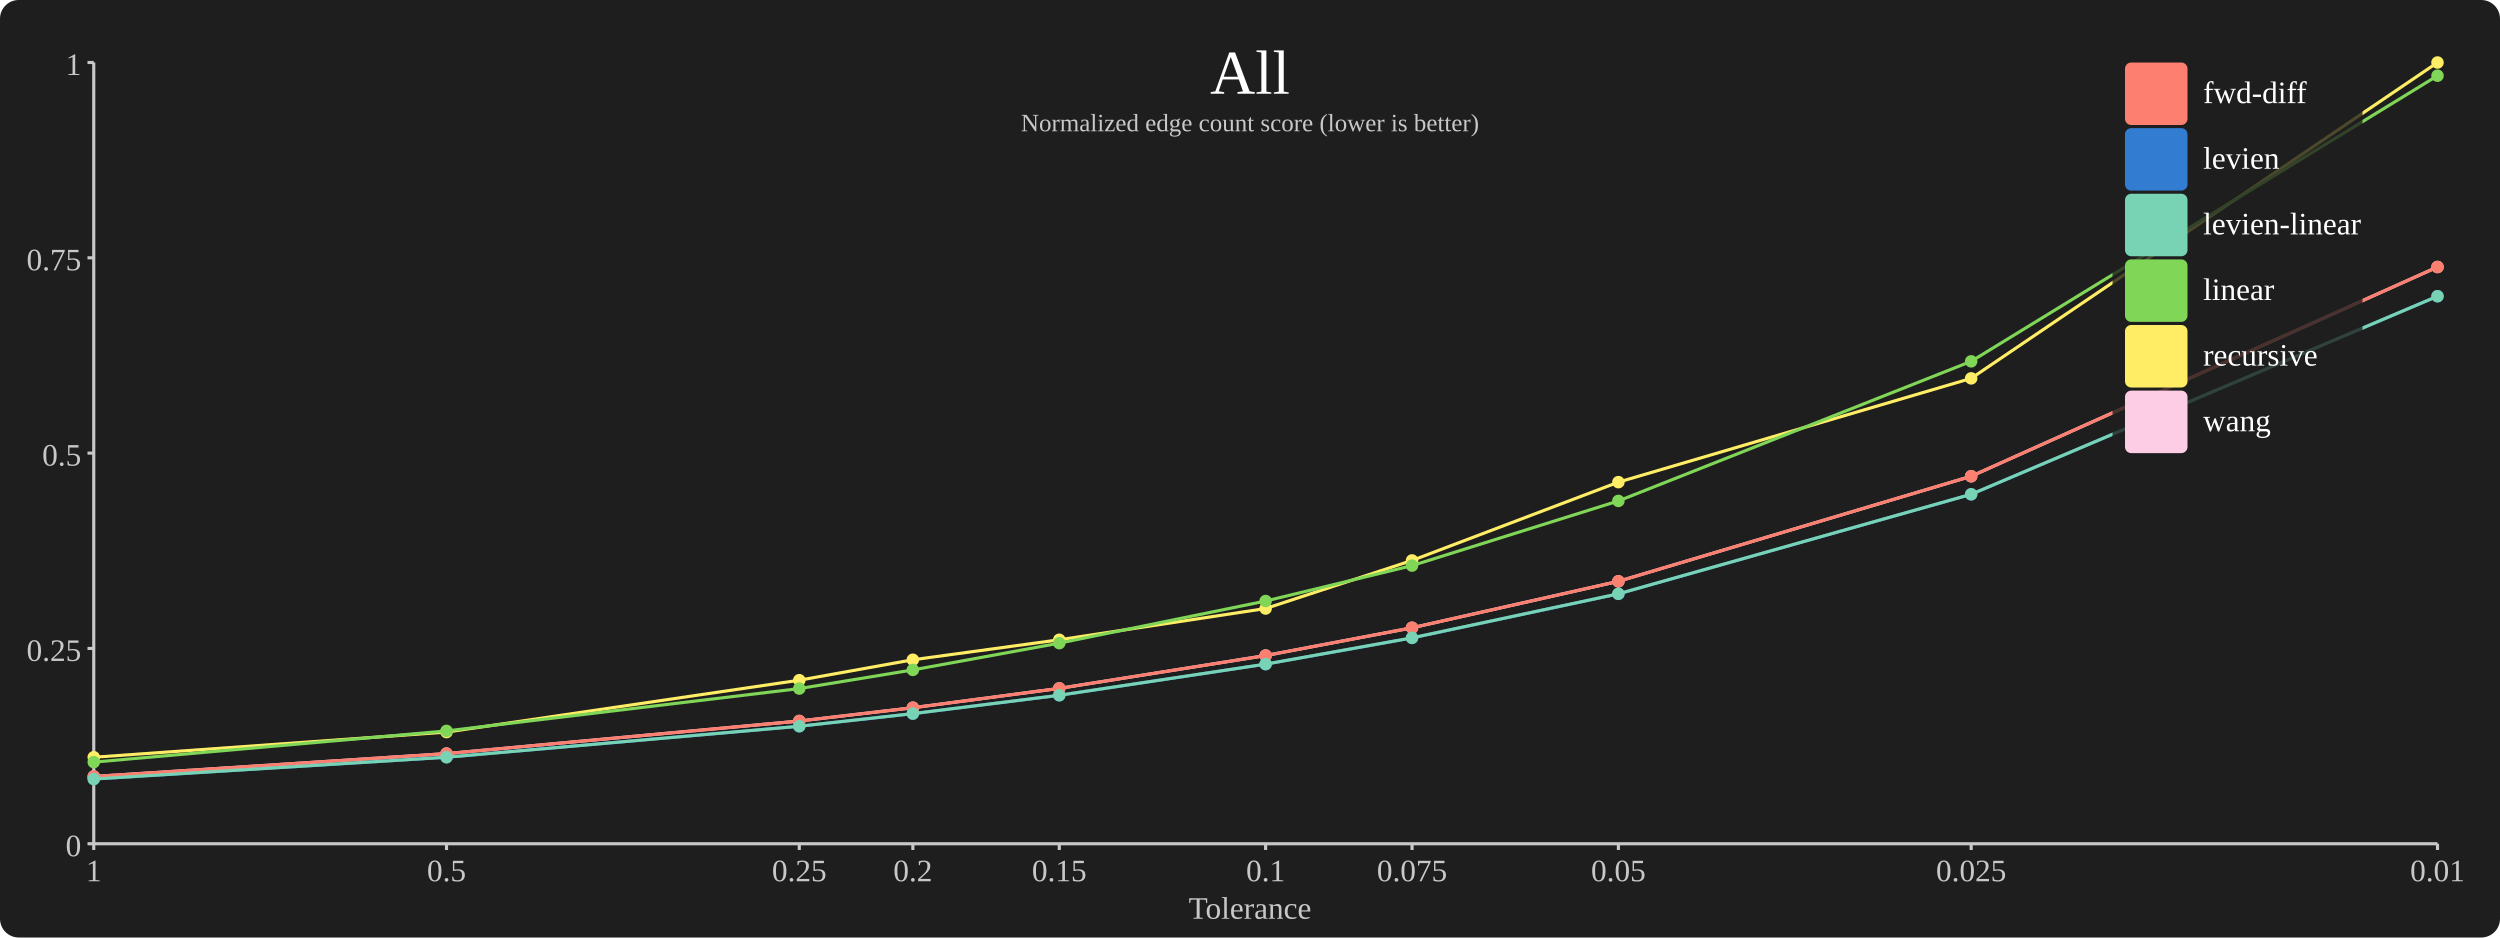
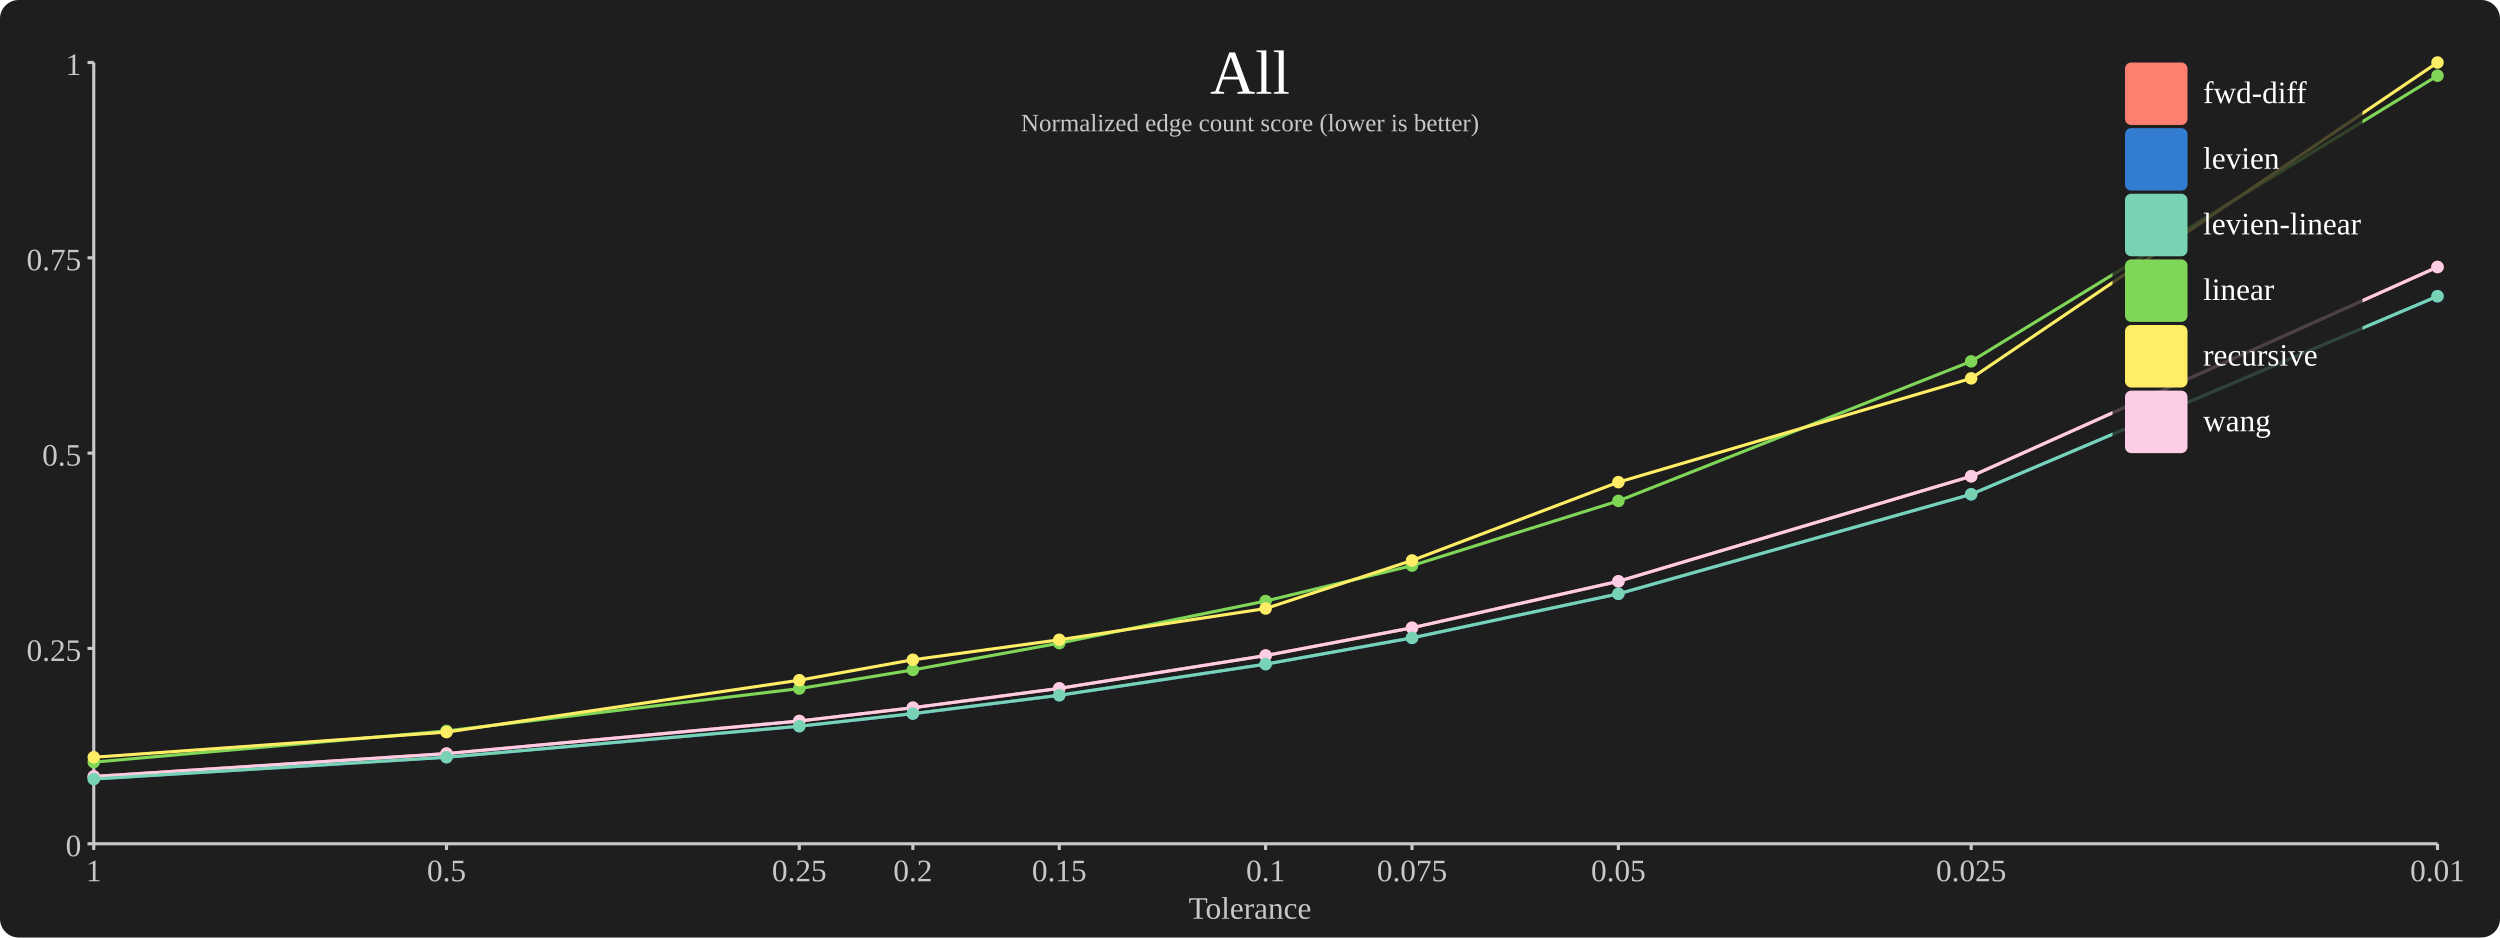
<svg xmlns="http://www.w3.org/2000/svg" viewBox="0 0 800 300">
  <rect x="0" y="0" width="800" height="300" ry="6" style="fill:rgb(30,30,30);stroke:none;fill-opacity:1;stroke-opacity:1;" />
  <path d="M 30 20 L 30 270" style="stroke:rgb(200,200,200);stroke-width:1" />
  <path d="M 30 270 L 780 270" style="stroke:rgb(200,200,200);stroke-width:1" />
  <path d="M 780 270 L 780 272" style="stroke:rgb(200,200,200);stroke-width:1" />
  <text x="780" y="282" style="font-size:10px;fill:rgb(200,200,200);text-anchor:middle;text-align:center;"> 0.01 </text>
  <path d="M 630.772 270 L 630.772 272" style="stroke:rgb(200,200,200);stroke-width:1" />
  <text x="630.772" y="282" style="font-size:10px;fill:rgb(200,200,200);text-anchor:middle;text-align:center;"> 0.025 </text>
  <path d="M 517.886 270 L 517.886 272" style="stroke:rgb(200,200,200);stroke-width:1" />
  <text x="517.886" y="282" style="font-size:10px;fill:rgb(200,200,200);text-anchor:middle;text-align:center;"> 0.05 </text>
  <path d="M 451.852 270 L 451.852 272" style="stroke:rgb(200,200,200);stroke-width:1" />
  <text x="451.852" y="282" style="font-size:10px;fill:rgb(200,200,200);text-anchor:middle;text-align:center;"> 0.075 </text>
  <path d="M 405 270 L 405 272" style="stroke:rgb(200,200,200);stroke-width:1" />
  <text x="405" y="282" style="font-size:10px;fill:rgb(200,200,200);text-anchor:middle;text-align:center;"> 0.1 </text>
  <path d="M 338.966 270 L 338.966 272" style="stroke:rgb(200,200,200);stroke-width:1" />
  <text x="338.966" y="282" style="font-size:10px;fill:rgb(200,200,200);text-anchor:middle;text-align:center;"> 0.15 </text>
  <path d="M 292.114 270 L 292.114 272" style="stroke:rgb(200,200,200);stroke-width:1" />
  <text x="292.114" y="282" style="font-size:10px;fill:rgb(200,200,200);text-anchor:middle;text-align:center;"> 0.2 </text>
  <path d="M 255.773 270 L 255.773 272" style="stroke:rgb(200,200,200);stroke-width:1" />
  <text x="255.773" y="282" style="font-size:10px;fill:rgb(200,200,200);text-anchor:middle;text-align:center;"> 0.25 </text>
  <path d="M 142.886 270 L 142.886 272" style="stroke:rgb(200,200,200);stroke-width:1" />
  <text x="142.886" y="282" style="font-size:10px;fill:rgb(200,200,200);text-anchor:middle;text-align:center;"> 0.5 </text>
  <path d="M 30 270 L 30 272" style="stroke:rgb(200,200,200);stroke-width:1" />
  <text x="30" y="282" style="font-size:10px;fill:rgb(200,200,200);text-anchor:middle;text-align:center;"> 1 </text>
  <path d="M 28 270 L 30 270" style="stroke:rgb(200,200,200);stroke-width:1" />
  <text x="26" y="274" style="font-size:10px;fill:rgb(200,200,200);text-anchor:end;text-align:right;"> 0 </text>
  <path d="M 28 207.5 L 30 207.5" style="stroke:rgb(200,200,200);stroke-width:1" />
  <text x="26" y="211.5" style="font-size:10px;fill:rgb(200,200,200);text-anchor:end;text-align:right;"> 0.25 </text>
  <path d="M 28 145 L 30 145" style="stroke:rgb(200,200,200);stroke-width:1" />
  <text x="26" y="149" style="font-size:10px;fill:rgb(200,200,200);text-anchor:end;text-align:right;"> 0.5 </text>
  <path d="M 28 82.5 L 30 82.5" style="stroke:rgb(200,200,200);stroke-width:1" />
  <text x="26" y="86.5" style="font-size:10px;fill:rgb(200,200,200);text-anchor:end;text-align:right;"> 0.75 </text>
  <path d="M 28 20 L 30 20" style="stroke:rgb(200,200,200);stroke-width:1" />
  <text x="26" y="24" style="font-size:10px;fill:rgb(200,200,200);text-anchor:end;text-align:right;"> 1 </text>
  <text x="400" y="294" style="font-size:10px;fill:rgb(200,200,200);text-anchor:middle;text-align:center;"> Tolerance </text>
-   <circle cx="780" cy="94.795" r="2" style="fill:rgb(50,125,209);stroke:none;fill-opacity:1;stroke-opacity:1;" />
-   <path d="M 780 94.795 L 630.772 158.188" style="stroke:rgb(50,125,209);stroke-width:1" />
-   <circle cx="630.772" cy="158.188" r="2" style="fill:rgb(50,125,209);stroke:none;fill-opacity:1;stroke-opacity:1;" />
-   <path d="M 630.772 158.188 L 517.886 190.04" style="stroke:rgb(50,125,209);stroke-width:1" />
-   <circle cx="517.886" cy="190.04" r="2" style="fill:rgb(50,125,209);stroke:none;fill-opacity:1;stroke-opacity:1;" />
-   <path d="M 517.886 190.04 L 451.852 204.143" style="stroke:rgb(50,125,209);stroke-width:1" />
-   <circle cx="451.852" cy="204.143" r="2" style="fill:rgb(50,125,209);stroke:none;fill-opacity:1;stroke-opacity:1;" />
-   <path d="M 451.852 204.143 L 405 212.532" style="stroke:rgb(50,125,209);stroke-width:1" />
-   <circle cx="405" cy="212.532" r="2" style="fill:rgb(50,125,209);stroke:none;fill-opacity:1;stroke-opacity:1;" />
-   <path d="M 405 212.532 L 338.966 222.495" style="stroke:rgb(50,125,209);stroke-width:1" />
-   <circle cx="338.966" cy="222.495" r="2" style="fill:rgb(50,125,209);stroke:none;fill-opacity:1;stroke-opacity:1;" />
-   <path d="M 338.966 222.495 L 292.114 228.37" style="stroke:rgb(50,125,209);stroke-width:1" />
-   <circle cx="292.114" cy="228.37" r="2" style="fill:rgb(50,125,209);stroke:none;fill-opacity:1;stroke-opacity:1;" />
-   <path d="M 292.114 228.37 L 255.773 232.4" style="stroke:rgb(50,125,209);stroke-width:1" />
-   <circle cx="255.773" cy="232.4" r="2" style="fill:rgb(50,125,209);stroke:none;fill-opacity:1;stroke-opacity:1;" />
-   <path d="M 255.773 232.4 L 142.886 242.31" style="stroke:rgb(50,125,209);stroke-width:1" />
-   <circle cx="142.886" cy="242.31" r="2" style="fill:rgb(50,125,209);stroke:none;fill-opacity:1;stroke-opacity:1;" />
-   <path d="M 142.886 242.31 L 30 249.272" style="stroke:rgb(50,125,209);stroke-width:1" />
-   <circle cx="30" cy="249.272" r="2" style="fill:rgb(50,125,209);stroke:none;fill-opacity:1;stroke-opacity:1;" />
-   <circle cx="780" cy="85.438" r="2" style="fill:rgb(253,204,229);stroke:none;fill-opacity:1;stroke-opacity:1;" />
-   <path d="M 780 85.438 L 630.772 152.4" style="stroke:rgb(253,204,229);stroke-width:1" />
-   <circle cx="630.772" cy="152.4" r="2" style="fill:rgb(253,204,229);stroke:none;fill-opacity:1;stroke-opacity:1;" />
-   <path d="M 630.772 152.4 L 517.886 186.02" style="stroke:rgb(253,204,229);stroke-width:1" />
-   <circle cx="517.886" cy="186.02" r="2" style="fill:rgb(253,204,229);stroke:none;fill-opacity:1;stroke-opacity:1;" />
-   <path d="M 517.886 186.02 L 451.852 200.89" style="stroke:rgb(253,204,229);stroke-width:1" />
-   <circle cx="451.852" cy="200.89" r="2" style="fill:rgb(253,204,229);stroke:none;fill-opacity:1;stroke-opacity:1;" />
-   <path d="M 451.852 200.89 L 405 209.77" style="stroke:rgb(253,204,229);stroke-width:1" />
-   <circle cx="405" cy="209.77" r="2" style="fill:rgb(253,204,229);stroke:none;fill-opacity:1;stroke-opacity:1;" />
-   <path d="M 405 209.77 L 338.966 220.278" style="stroke:rgb(253,204,229);stroke-width:1" />
-   <circle cx="338.966" cy="220.278" r="2" style="fill:rgb(253,204,229);stroke:none;fill-opacity:1;stroke-opacity:1;" />
-   <path d="M 338.966 220.278 L 292.114 226.468" style="stroke:rgb(253,204,229);stroke-width:1" />
-   <circle cx="292.114" cy="226.468" r="2" style="fill:rgb(253,204,229);stroke:none;fill-opacity:1;stroke-opacity:1;" />
-   <path d="M 292.114 226.468 L 255.773 230.72" style="stroke:rgb(253,204,229);stroke-width:1" />
-   <circle cx="255.773" cy="230.72" r="2" style="fill:rgb(253,204,229);stroke:none;fill-opacity:1;stroke-opacity:1;" />
-   <path d="M 255.773 230.72 L 142.886 241.15" style="stroke:rgb(253,204,229);stroke-width:1" />
-   <circle cx="142.886" cy="241.15" r="2" style="fill:rgb(253,204,229);stroke:none;fill-opacity:1;stroke-opacity:1;" />
-   <path d="M 142.886 241.15 L 30 248.472" style="stroke:rgb(253,204,229);stroke-width:1" />
-   <circle cx="30" cy="248.472" r="2" style="fill:rgb(253,204,229);stroke:none;fill-opacity:1;stroke-opacity:1;" />
-   <circle cx="780" cy="20" r="2" style="fill:rgb(255,238,101);stroke:none;fill-opacity:1;stroke-opacity:1;" />
-   <path d="M 780 20 L 630.772 121.078" style="stroke:rgb(255,238,101);stroke-width:1" />
-   <circle cx="630.772" cy="121.078" r="2" style="fill:rgb(255,238,101);stroke:none;fill-opacity:1;stroke-opacity:1;" />
-   <path d="M 630.772 121.078 L 517.886 154.285" style="stroke:rgb(255,238,101);stroke-width:1" />
-   <circle cx="517.886" cy="154.285" r="2" style="fill:rgb(255,238,101);stroke:none;fill-opacity:1;stroke-opacity:1;" />
-   <path d="M 517.886 154.285 L 451.852 179.345" style="stroke:rgb(255,238,101);stroke-width:1" />
-   <circle cx="451.852" cy="179.345" r="2" style="fill:rgb(255,238,101);stroke:none;fill-opacity:1;stroke-opacity:1;" />
-   <path d="M 451.852 179.345 L 405 194.725" style="stroke:rgb(255,238,101);stroke-width:1" />
-   <circle cx="405" cy="194.725" r="2" style="fill:rgb(255,238,101);stroke:none;fill-opacity:1;stroke-opacity:1;" />
-   <path d="M 405 194.725 L 338.966 204.725" style="stroke:rgb(255,238,101);stroke-width:1" />
-   <circle cx="338.966" cy="204.725" r="2" style="fill:rgb(255,238,101);stroke:none;fill-opacity:1;stroke-opacity:1;" />
-   <path d="M 338.966 204.725 L 292.114 211.123" style="stroke:rgb(255,238,101);stroke-width:1" />
-   <circle cx="292.114" cy="211.123" r="2" style="fill:rgb(255,238,101);stroke:none;fill-opacity:1;stroke-opacity:1;" />
-   <path d="M 292.114 211.123 L 255.773 217.662" style="stroke:rgb(255,238,101);stroke-width:1" />
-   <circle cx="255.773" cy="217.662" r="2" style="fill:rgb(255,238,101);stroke:none;fill-opacity:1;stroke-opacity:1;" />
-   <path d="M 255.773 217.662 L 142.886 234.265" style="stroke:rgb(255,238,101);stroke-width:1" />
-   <circle cx="142.886" cy="234.265" r="2" style="fill:rgb(255,238,101);stroke:none;fill-opacity:1;stroke-opacity:1;" />
-   <path d="M 142.886 234.265 L 30 242.32" style="stroke:rgb(255,238,101);stroke-width:1" />
-   <circle cx="30" cy="242.32" r="2" style="fill:rgb(255,238,101);stroke:none;fill-opacity:1;stroke-opacity:1;" />
  <circle cx="780" cy="85.438" r="2" style="fill:rgb(253,127,111);stroke:none;fill-opacity:1;stroke-opacity:1;" />
  <path d="M 780 85.438 L 630.772 152.4" style="stroke:rgb(253,127,111);stroke-width:1" />
  <circle cx="630.772" cy="152.4" r="2" style="fill:rgb(253,127,111);stroke:none;fill-opacity:1;stroke-opacity:1;" />
  <path d="M 630.772 152.4 L 517.886 186.02" style="stroke:rgb(253,127,111);stroke-width:1" />
  <circle cx="517.886" cy="186.02" r="2" style="fill:rgb(253,127,111);stroke:none;fill-opacity:1;stroke-opacity:1;" />
  <path d="M 517.886 186.02 L 451.852 200.89" style="stroke:rgb(253,127,111);stroke-width:1" />
  <circle cx="451.852" cy="200.89" r="2" style="fill:rgb(253,127,111);stroke:none;fill-opacity:1;stroke-opacity:1;" />
  <path d="M 451.852 200.89 L 405 209.77" style="stroke:rgb(253,127,111);stroke-width:1" />
  <circle cx="405" cy="209.77" r="2" style="fill:rgb(253,127,111);stroke:none;fill-opacity:1;stroke-opacity:1;" />
  <path d="M 405 209.77 L 338.966 220.278" style="stroke:rgb(253,127,111);stroke-width:1" />
  <circle cx="338.966" cy="220.278" r="2" style="fill:rgb(253,127,111);stroke:none;fill-opacity:1;stroke-opacity:1;" />
  <path d="M 338.966 220.278 L 292.114 226.468" style="stroke:rgb(253,127,111);stroke-width:1" />
  <circle cx="292.114" cy="226.468" r="2" style="fill:rgb(253,127,111);stroke:none;fill-opacity:1;stroke-opacity:1;" />
  <path d="M 292.114 226.468 L 255.773 230.72" style="stroke:rgb(253,127,111);stroke-width:1" />
  <circle cx="255.773" cy="230.72" r="2" style="fill:rgb(253,127,111);stroke:none;fill-opacity:1;stroke-opacity:1;" />
  <path d="M 255.773 230.72 L 142.886 241.15" style="stroke:rgb(253,127,111);stroke-width:1" />
  <circle cx="142.886" cy="241.15" r="2" style="fill:rgb(253,127,111);stroke:none;fill-opacity:1;stroke-opacity:1;" />
  <path d="M 142.886 241.15 L 30 248.472" style="stroke:rgb(253,127,111);stroke-width:1" />
  <circle cx="30" cy="248.472" r="2" style="fill:rgb(253,127,111);stroke:none;fill-opacity:1;stroke-opacity:1;" />
  <circle cx="780" cy="24.223" r="2" style="fill:rgb(128,214,87);stroke:none;fill-opacity:1;stroke-opacity:1;" />
  <path d="M 780 24.223 L 630.772 115.63" style="stroke:rgb(128,214,87);stroke-width:1" />
  <circle cx="630.772" cy="115.63" r="2" style="fill:rgb(128,214,87);stroke:none;fill-opacity:1;stroke-opacity:1;" />
  <path d="M 630.772 115.63 L 517.886 160.295" style="stroke:rgb(128,214,87);stroke-width:1" />
  <circle cx="517.886" cy="160.295" r="2" style="fill:rgb(128,214,87);stroke:none;fill-opacity:1;stroke-opacity:1;" />
  <path d="M 517.886 160.295 L 451.852 180.993" style="stroke:rgb(128,214,87);stroke-width:1" />
  <circle cx="451.852" cy="180.993" r="2" style="fill:rgb(128,214,87);stroke:none;fill-opacity:1;stroke-opacity:1;" />
  <path d="M 451.852 180.993 L 405 192.33" style="stroke:rgb(128,214,87);stroke-width:1" />
  <circle cx="405" cy="192.33" r="2" style="fill:rgb(128,214,87);stroke:none;fill-opacity:1;stroke-opacity:1;" />
  <path d="M 405 192.33 L 338.966 205.805" style="stroke:rgb(128,214,87);stroke-width:1" />
  <circle cx="338.966" cy="205.805" r="2" style="fill:rgb(128,214,87);stroke:none;fill-opacity:1;stroke-opacity:1;" />
  <path d="M 338.966 205.805 L 292.114 214.368" style="stroke:rgb(128,214,87);stroke-width:1" />
  <circle cx="292.114" cy="214.368" r="2" style="fill:rgb(128,214,87);stroke:none;fill-opacity:1;stroke-opacity:1;" />
  <path d="M 292.114 214.368 L 255.773 220.34" style="stroke:rgb(128,214,87);stroke-width:1" />
  <circle cx="255.773" cy="220.34" r="2" style="fill:rgb(128,214,87);stroke:none;fill-opacity:1;stroke-opacity:1;" />
  <path d="M 255.773 220.34 L 142.886 233.887" style="stroke:rgb(128,214,87);stroke-width:1" />
  <circle cx="142.886" cy="233.887" r="2" style="fill:rgb(128,214,87);stroke:none;fill-opacity:1;stroke-opacity:1;" />
  <path d="M 142.886 233.887 L 30 243.877" style="stroke:rgb(128,214,87);stroke-width:1" />
  <circle cx="30" cy="243.877" r="2" style="fill:rgb(128,214,87);stroke:none;fill-opacity:1;stroke-opacity:1;" />
+   <circle cx="780" cy="94.795" r="2" style="fill:rgb(50,125,209);stroke:none;fill-opacity:1;stroke-opacity:1;" />
+   <path d="M 780 94.795 L 630.772 158.188" style="stroke:rgb(50,125,209);stroke-width:1" />
+   <circle cx="630.772" cy="158.188" r="2" style="fill:rgb(50,125,209);stroke:none;fill-opacity:1;stroke-opacity:1;" />
+   <path d="M 630.772 158.188 L 517.886 190.04" style="stroke:rgb(50,125,209);stroke-width:1" />
+   <circle cx="517.886" cy="190.04" r="2" style="fill:rgb(50,125,209);stroke:none;fill-opacity:1;stroke-opacity:1;" />
+   <path d="M 517.886 190.04 L 451.852 204.143" style="stroke:rgb(50,125,209);stroke-width:1" />
+   <circle cx="451.852" cy="204.143" r="2" style="fill:rgb(50,125,209);stroke:none;fill-opacity:1;stroke-opacity:1;" />
+   <path d="M 451.852 204.143 L 405 212.532" style="stroke:rgb(50,125,209);stroke-width:1" />
+   <circle cx="405" cy="212.532" r="2" style="fill:rgb(50,125,209);stroke:none;fill-opacity:1;stroke-opacity:1;" />
+   <path d="M 405 212.532 L 338.966 222.495" style="stroke:rgb(50,125,209);stroke-width:1" />
+   <circle cx="338.966" cy="222.495" r="2" style="fill:rgb(50,125,209);stroke:none;fill-opacity:1;stroke-opacity:1;" />
+   <path d="M 338.966 222.495 L 292.114 228.37" style="stroke:rgb(50,125,209);stroke-width:1" />
+   <circle cx="292.114" cy="228.37" r="2" style="fill:rgb(50,125,209);stroke:none;fill-opacity:1;stroke-opacity:1;" />
+   <path d="M 292.114 228.37 L 255.773 232.4" style="stroke:rgb(50,125,209);stroke-width:1" />
+   <circle cx="255.773" cy="232.4" r="2" style="fill:rgb(50,125,209);stroke:none;fill-opacity:1;stroke-opacity:1;" />
+   <path d="M 255.773 232.4 L 142.886 242.31" style="stroke:rgb(50,125,209);stroke-width:1" />
+   <circle cx="142.886" cy="242.31" r="2" style="fill:rgb(50,125,209);stroke:none;fill-opacity:1;stroke-opacity:1;" />
+   <path d="M 142.886 242.31 L 30 249.272" style="stroke:rgb(50,125,209);stroke-width:1" />
+   <circle cx="30" cy="249.272" r="2" style="fill:rgb(50,125,209);stroke:none;fill-opacity:1;stroke-opacity:1;" />
+   <circle cx="780" cy="20" r="2" style="fill:rgb(255,238,101);stroke:none;fill-opacity:1;stroke-opacity:1;" />
+   <path d="M 780 20 L 630.772 121.078" style="stroke:rgb(255,238,101);stroke-width:1" />
+   <circle cx="630.772" cy="121.078" r="2" style="fill:rgb(255,238,101);stroke:none;fill-opacity:1;stroke-opacity:1;" />
+   <path d="M 630.772 121.078 L 517.886 154.285" style="stroke:rgb(255,238,101);stroke-width:1" />
+   <circle cx="517.886" cy="154.285" r="2" style="fill:rgb(255,238,101);stroke:none;fill-opacity:1;stroke-opacity:1;" />
+   <path d="M 517.886 154.285 L 451.852 179.345" style="stroke:rgb(255,238,101);stroke-width:1" />
+   <circle cx="451.852" cy="179.345" r="2" style="fill:rgb(255,238,101);stroke:none;fill-opacity:1;stroke-opacity:1;" />
+   <path d="M 451.852 179.345 L 405 194.725" style="stroke:rgb(255,238,101);stroke-width:1" />
+   <circle cx="405" cy="194.725" r="2" style="fill:rgb(255,238,101);stroke:none;fill-opacity:1;stroke-opacity:1;" />
+   <path d="M 405 194.725 L 338.966 204.725" style="stroke:rgb(255,238,101);stroke-width:1" />
+   <circle cx="338.966" cy="204.725" r="2" style="fill:rgb(255,238,101);stroke:none;fill-opacity:1;stroke-opacity:1;" />
+   <path d="M 338.966 204.725 L 292.114 211.123" style="stroke:rgb(255,238,101);stroke-width:1" />
+   <circle cx="292.114" cy="211.123" r="2" style="fill:rgb(255,238,101);stroke:none;fill-opacity:1;stroke-opacity:1;" />
+   <path d="M 292.114 211.123 L 255.773 217.662" style="stroke:rgb(255,238,101);stroke-width:1" />
+   <circle cx="255.773" cy="217.662" r="2" style="fill:rgb(255,238,101);stroke:none;fill-opacity:1;stroke-opacity:1;" />
+   <path d="M 255.773 217.662 L 142.886 234.265" style="stroke:rgb(255,238,101);stroke-width:1" />
+   <circle cx="142.886" cy="234.265" r="2" style="fill:rgb(255,238,101);stroke:none;fill-opacity:1;stroke-opacity:1;" />
+   <path d="M 142.886 234.265 L 30 242.32" style="stroke:rgb(255,238,101);stroke-width:1" />
+   <circle cx="30" cy="242.32" r="2" style="fill:rgb(255,238,101);stroke:none;fill-opacity:1;stroke-opacity:1;" />
+   <circle cx="780" cy="85.438" r="2" style="fill:rgb(253,204,229);stroke:none;fill-opacity:1;stroke-opacity:1;" />
+   <path d="M 780 85.438 L 630.772 152.4" style="stroke:rgb(253,204,229);stroke-width:1" />
+   <circle cx="630.772" cy="152.4" r="2" style="fill:rgb(253,204,229);stroke:none;fill-opacity:1;stroke-opacity:1;" />
+   <path d="M 630.772 152.4 L 517.886 186.02" style="stroke:rgb(253,204,229);stroke-width:1" />
+   <circle cx="517.886" cy="186.02" r="2" style="fill:rgb(253,204,229);stroke:none;fill-opacity:1;stroke-opacity:1;" />
+   <path d="M 517.886 186.02 L 451.852 200.89" style="stroke:rgb(253,204,229);stroke-width:1" />
+   <circle cx="451.852" cy="200.89" r="2" style="fill:rgb(253,204,229);stroke:none;fill-opacity:1;stroke-opacity:1;" />
+   <path d="M 451.852 200.89 L 405 209.77" style="stroke:rgb(253,204,229);stroke-width:1" />
+   <circle cx="405" cy="209.77" r="2" style="fill:rgb(253,204,229);stroke:none;fill-opacity:1;stroke-opacity:1;" />
+   <path d="M 405 209.77 L 338.966 220.278" style="stroke:rgb(253,204,229);stroke-width:1" />
+   <circle cx="338.966" cy="220.278" r="2" style="fill:rgb(253,204,229);stroke:none;fill-opacity:1;stroke-opacity:1;" />
+   <path d="M 338.966 220.278 L 292.114 226.468" style="stroke:rgb(253,204,229);stroke-width:1" />
+   <circle cx="292.114" cy="226.468" r="2" style="fill:rgb(253,204,229);stroke:none;fill-opacity:1;stroke-opacity:1;" />
+   <path d="M 292.114 226.468 L 255.773 230.72" style="stroke:rgb(253,204,229);stroke-width:1" />
+   <circle cx="255.773" cy="230.72" r="2" style="fill:rgb(253,204,229);stroke:none;fill-opacity:1;stroke-opacity:1;" />
+   <path d="M 255.773 230.72 L 142.886 241.15" style="stroke:rgb(253,204,229);stroke-width:1" />
+   <circle cx="142.886" cy="241.15" r="2" style="fill:rgb(253,204,229);stroke:none;fill-opacity:1;stroke-opacity:1;" />
+   <path d="M 142.886 241.15 L 30 248.472" style="stroke:rgb(253,204,229);stroke-width:1" />
+   <circle cx="30" cy="248.472" r="2" style="fill:rgb(253,204,229);stroke:none;fill-opacity:1;stroke-opacity:1;" />
  <circle cx="780" cy="94.792" r="2" style="fill:rgb(119,211,179);stroke:none;fill-opacity:1;stroke-opacity:1;" />
  <path d="M 780 94.792 L 630.772 158.17" style="stroke:rgb(119,211,179);stroke-width:1" />
  <circle cx="630.772" cy="158.17" r="2" style="fill:rgb(119,211,179);stroke:none;fill-opacity:1;stroke-opacity:1;" />
  <path d="M 630.772 158.17 L 517.886 190.02" style="stroke:rgb(119,211,179);stroke-width:1" />
  <circle cx="517.886" cy="190.02" r="2" style="fill:rgb(119,211,179);stroke:none;fill-opacity:1;stroke-opacity:1;" />
  <path d="M 517.886 190.02 L 451.852 204.113" style="stroke:rgb(119,211,179);stroke-width:1" />
  <circle cx="451.852" cy="204.113" r="2" style="fill:rgb(119,211,179);stroke:none;fill-opacity:1;stroke-opacity:1;" />
  <path d="M 451.852 204.113 L 405 212.515" style="stroke:rgb(119,211,179);stroke-width:1" />
  <circle cx="405" cy="212.515" r="2" style="fill:rgb(119,211,179);stroke:none;fill-opacity:1;stroke-opacity:1;" />
  <path d="M 405 212.515 L 338.966 222.475" style="stroke:rgb(119,211,179);stroke-width:1" />
  <circle cx="338.966" cy="222.475" r="2" style="fill:rgb(119,211,179);stroke:none;fill-opacity:1;stroke-opacity:1;" />
  <path d="M 338.966 222.475 L 292.114 228.353" style="stroke:rgb(119,211,179);stroke-width:1" />
  <circle cx="292.114" cy="228.353" r="2" style="fill:rgb(119,211,179);stroke:none;fill-opacity:1;stroke-opacity:1;" />
  <path d="M 292.114 228.353 L 255.773 232.387" style="stroke:rgb(119,211,179);stroke-width:1" />
  <circle cx="255.773" cy="232.387" r="2" style="fill:rgb(119,211,179);stroke:none;fill-opacity:1;stroke-opacity:1;" />
  <path d="M 255.773 232.387 L 142.886 242.312" style="stroke:rgb(119,211,179);stroke-width:1" />
  <circle cx="142.886" cy="242.312" r="2" style="fill:rgb(119,211,179);stroke:none;fill-opacity:1;stroke-opacity:1;" />
  <path d="M 142.886 242.312 L 30 249.285" style="stroke:rgb(119,211,179);stroke-width:1" />
  <circle cx="30" cy="249.285" r="2" style="fill:rgb(119,211,179);stroke:none;fill-opacity:1;stroke-opacity:1;" />
  <rect x="676" y="16" width="80" height="133" ry="4" style="fill:rgb(30,30,30);stroke:none;fill-opacity:0.8;stroke-opacity:1;" />
  <rect x="680" y="20" width="20" height="20" ry="2" style="fill:rgb(253,127,111);stroke:none;fill-opacity:1;stroke-opacity:1;" />
  <text x="705" y="33" style="font-size:10px;fill:rgb(255,255,255);text-anchor:start;text-align:left;"> fwd-diff </text>
  <rect x="680" y="41" width="20" height="20" ry="2" style="fill:rgb(50,125,209);stroke:none;fill-opacity:1;stroke-opacity:1;" />
  <text x="705" y="54" style="font-size:10px;fill:rgb(255,255,255);text-anchor:start;text-align:left;"> levien </text>
  <rect x="680" y="62" width="20" height="20" ry="2" style="fill:rgb(119,211,179);stroke:none;fill-opacity:1;stroke-opacity:1;" />
  <text x="705" y="75" style="font-size:10px;fill:rgb(255,255,255);text-anchor:start;text-align:left;"> levien-linear </text>
  <rect x="680" y="83" width="20" height="20" ry="2" style="fill:rgb(128,214,87);stroke:none;fill-opacity:1;stroke-opacity:1;" />
  <text x="705" y="96" style="font-size:10px;fill:rgb(255,255,255);text-anchor:start;text-align:left;"> linear </text>
  <rect x="680" y="104" width="20" height="20" ry="2" style="fill:rgb(255,238,101);stroke:none;fill-opacity:1;stroke-opacity:1;" />
  <text x="705" y="117" style="font-size:10px;fill:rgb(255,255,255);text-anchor:start;text-align:left;"> recursive </text>
  <rect x="680" y="125" width="20" height="20" ry="2" style="fill:rgb(253,204,229);stroke:none;fill-opacity:1;stroke-opacity:1;" />
  <text x="705" y="138" style="font-size:10px;fill:rgb(255,255,255);text-anchor:start;text-align:left;"> wang </text>
  <text x="400" y="30" style="font-size:20px;fill:rgb(255,255,255);text-anchor:middle;text-align:center;"> All </text>
  <text x="400" y="42" style="font-size:8px;fill:rgb(200,200,200);text-anchor:middle;text-align:center;"> Normalized edge count score (lower is better) </text>
</svg>
